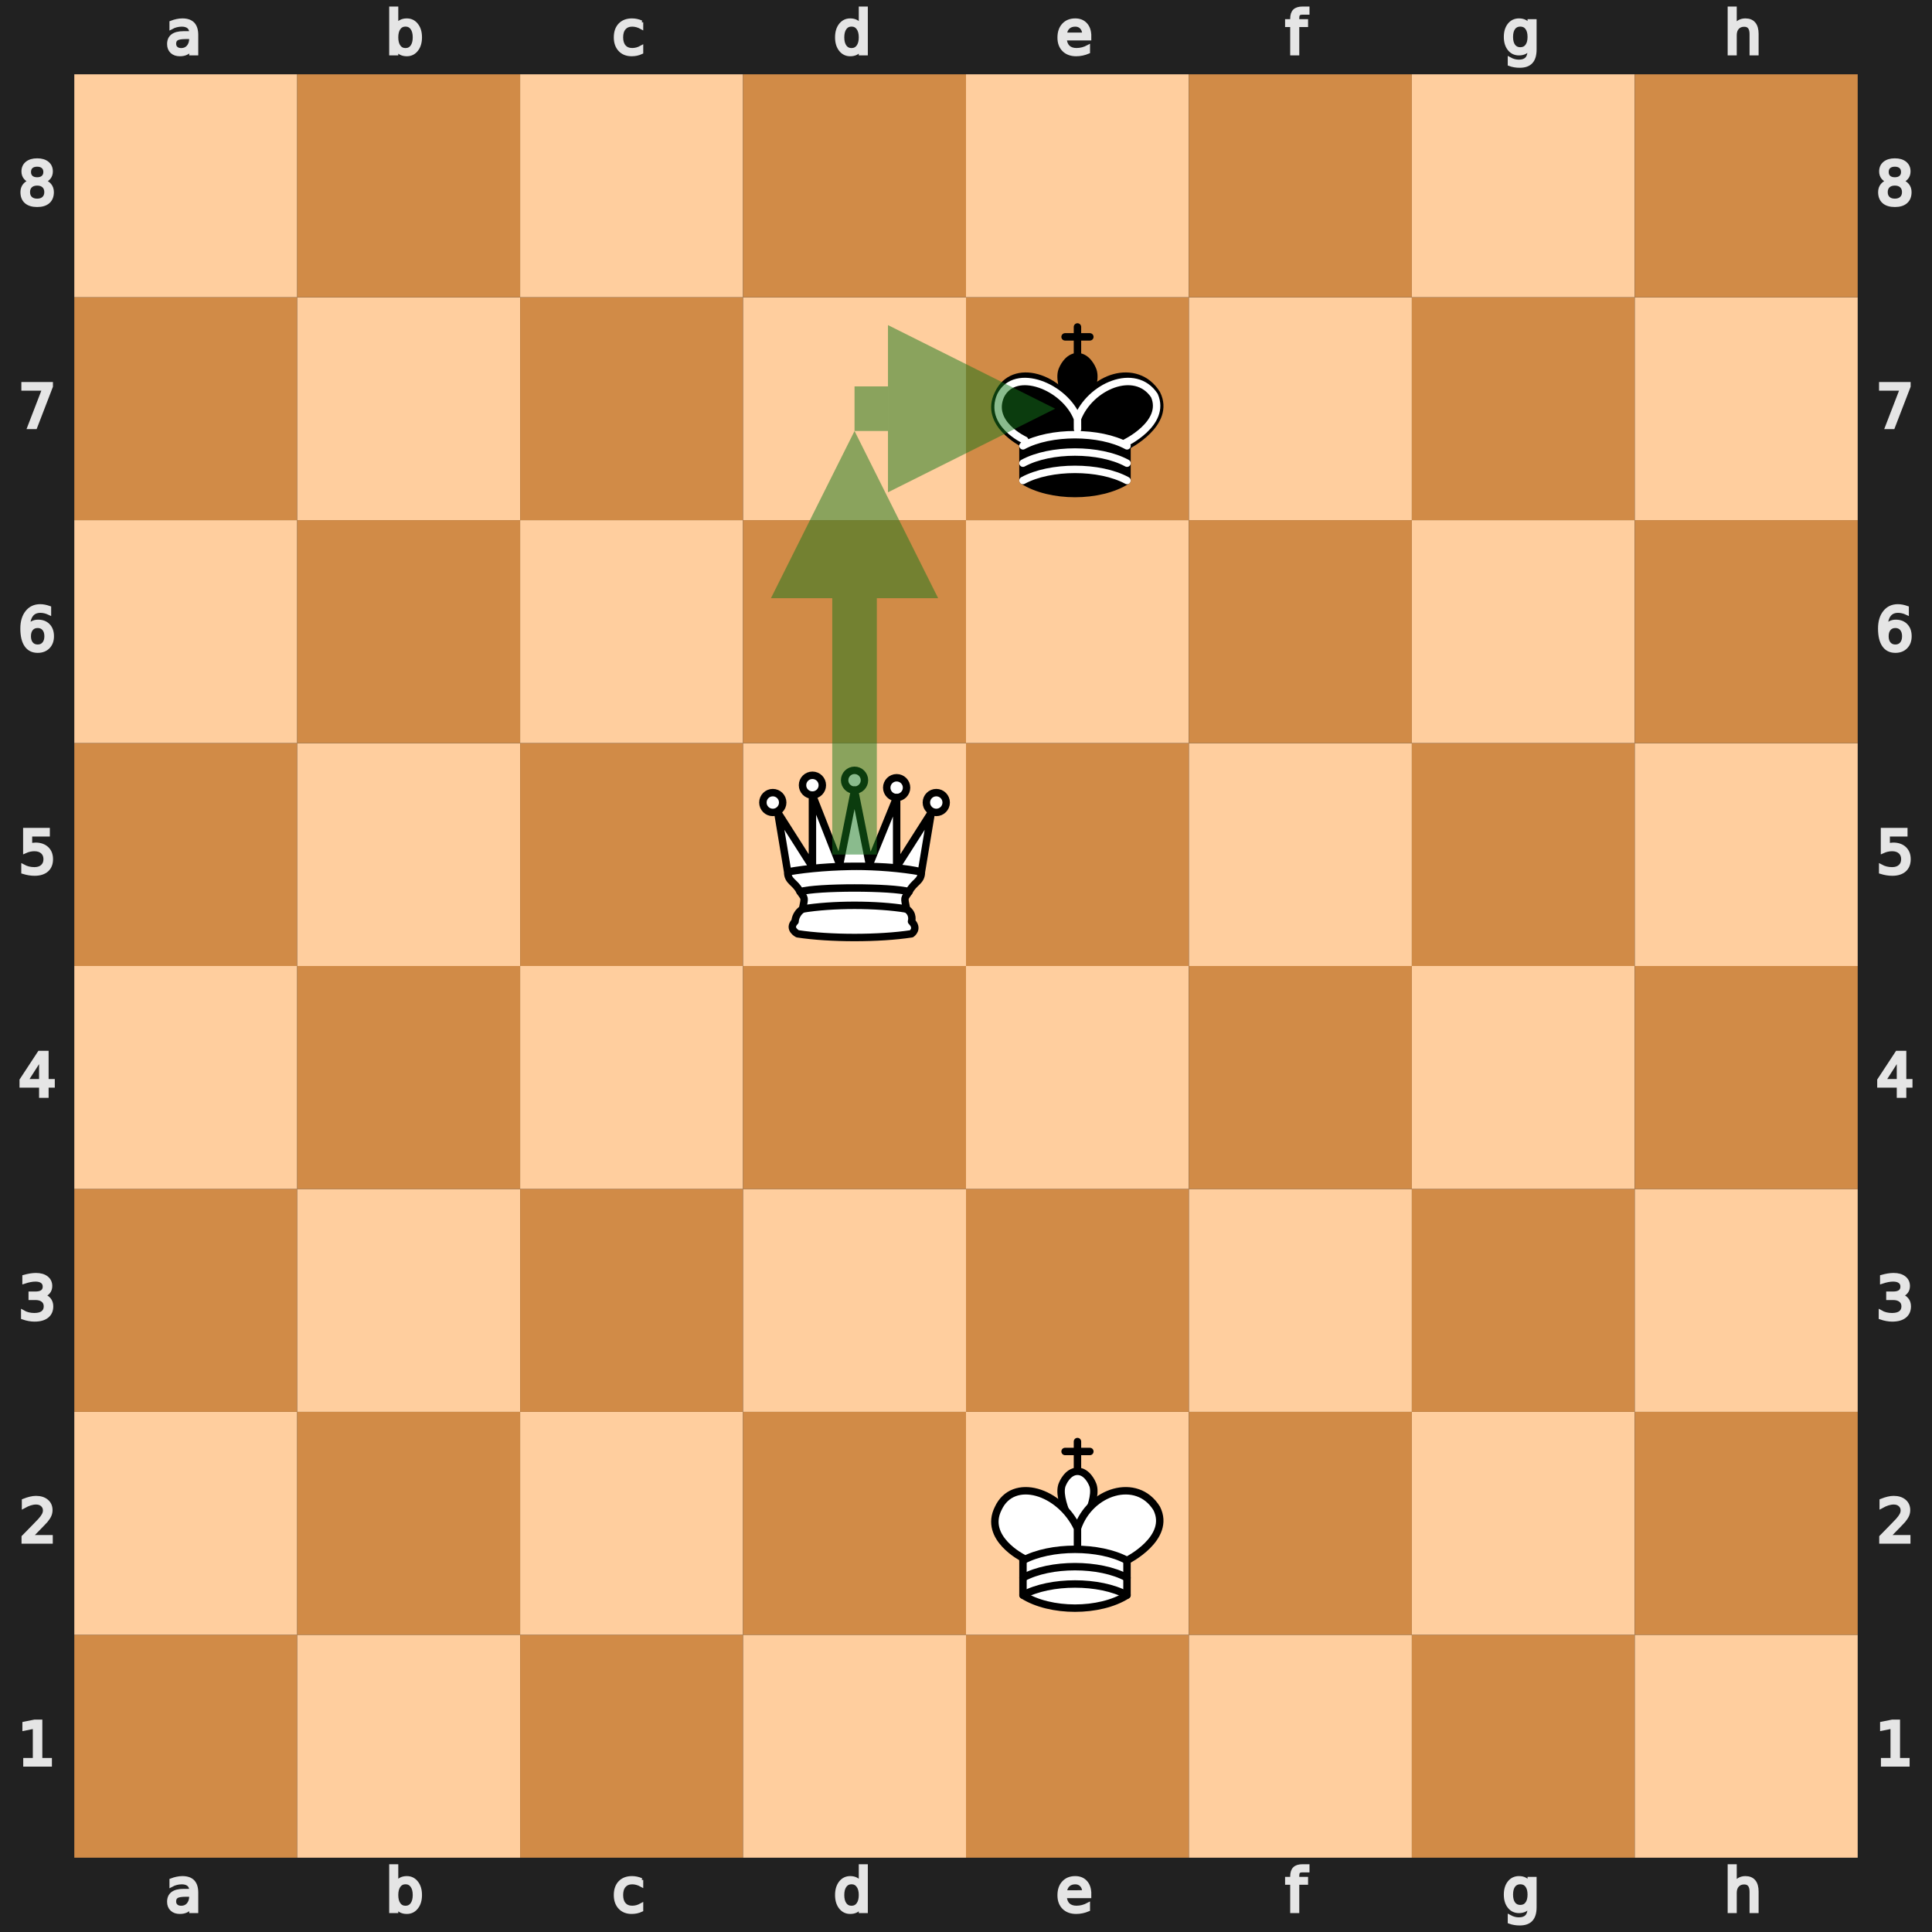
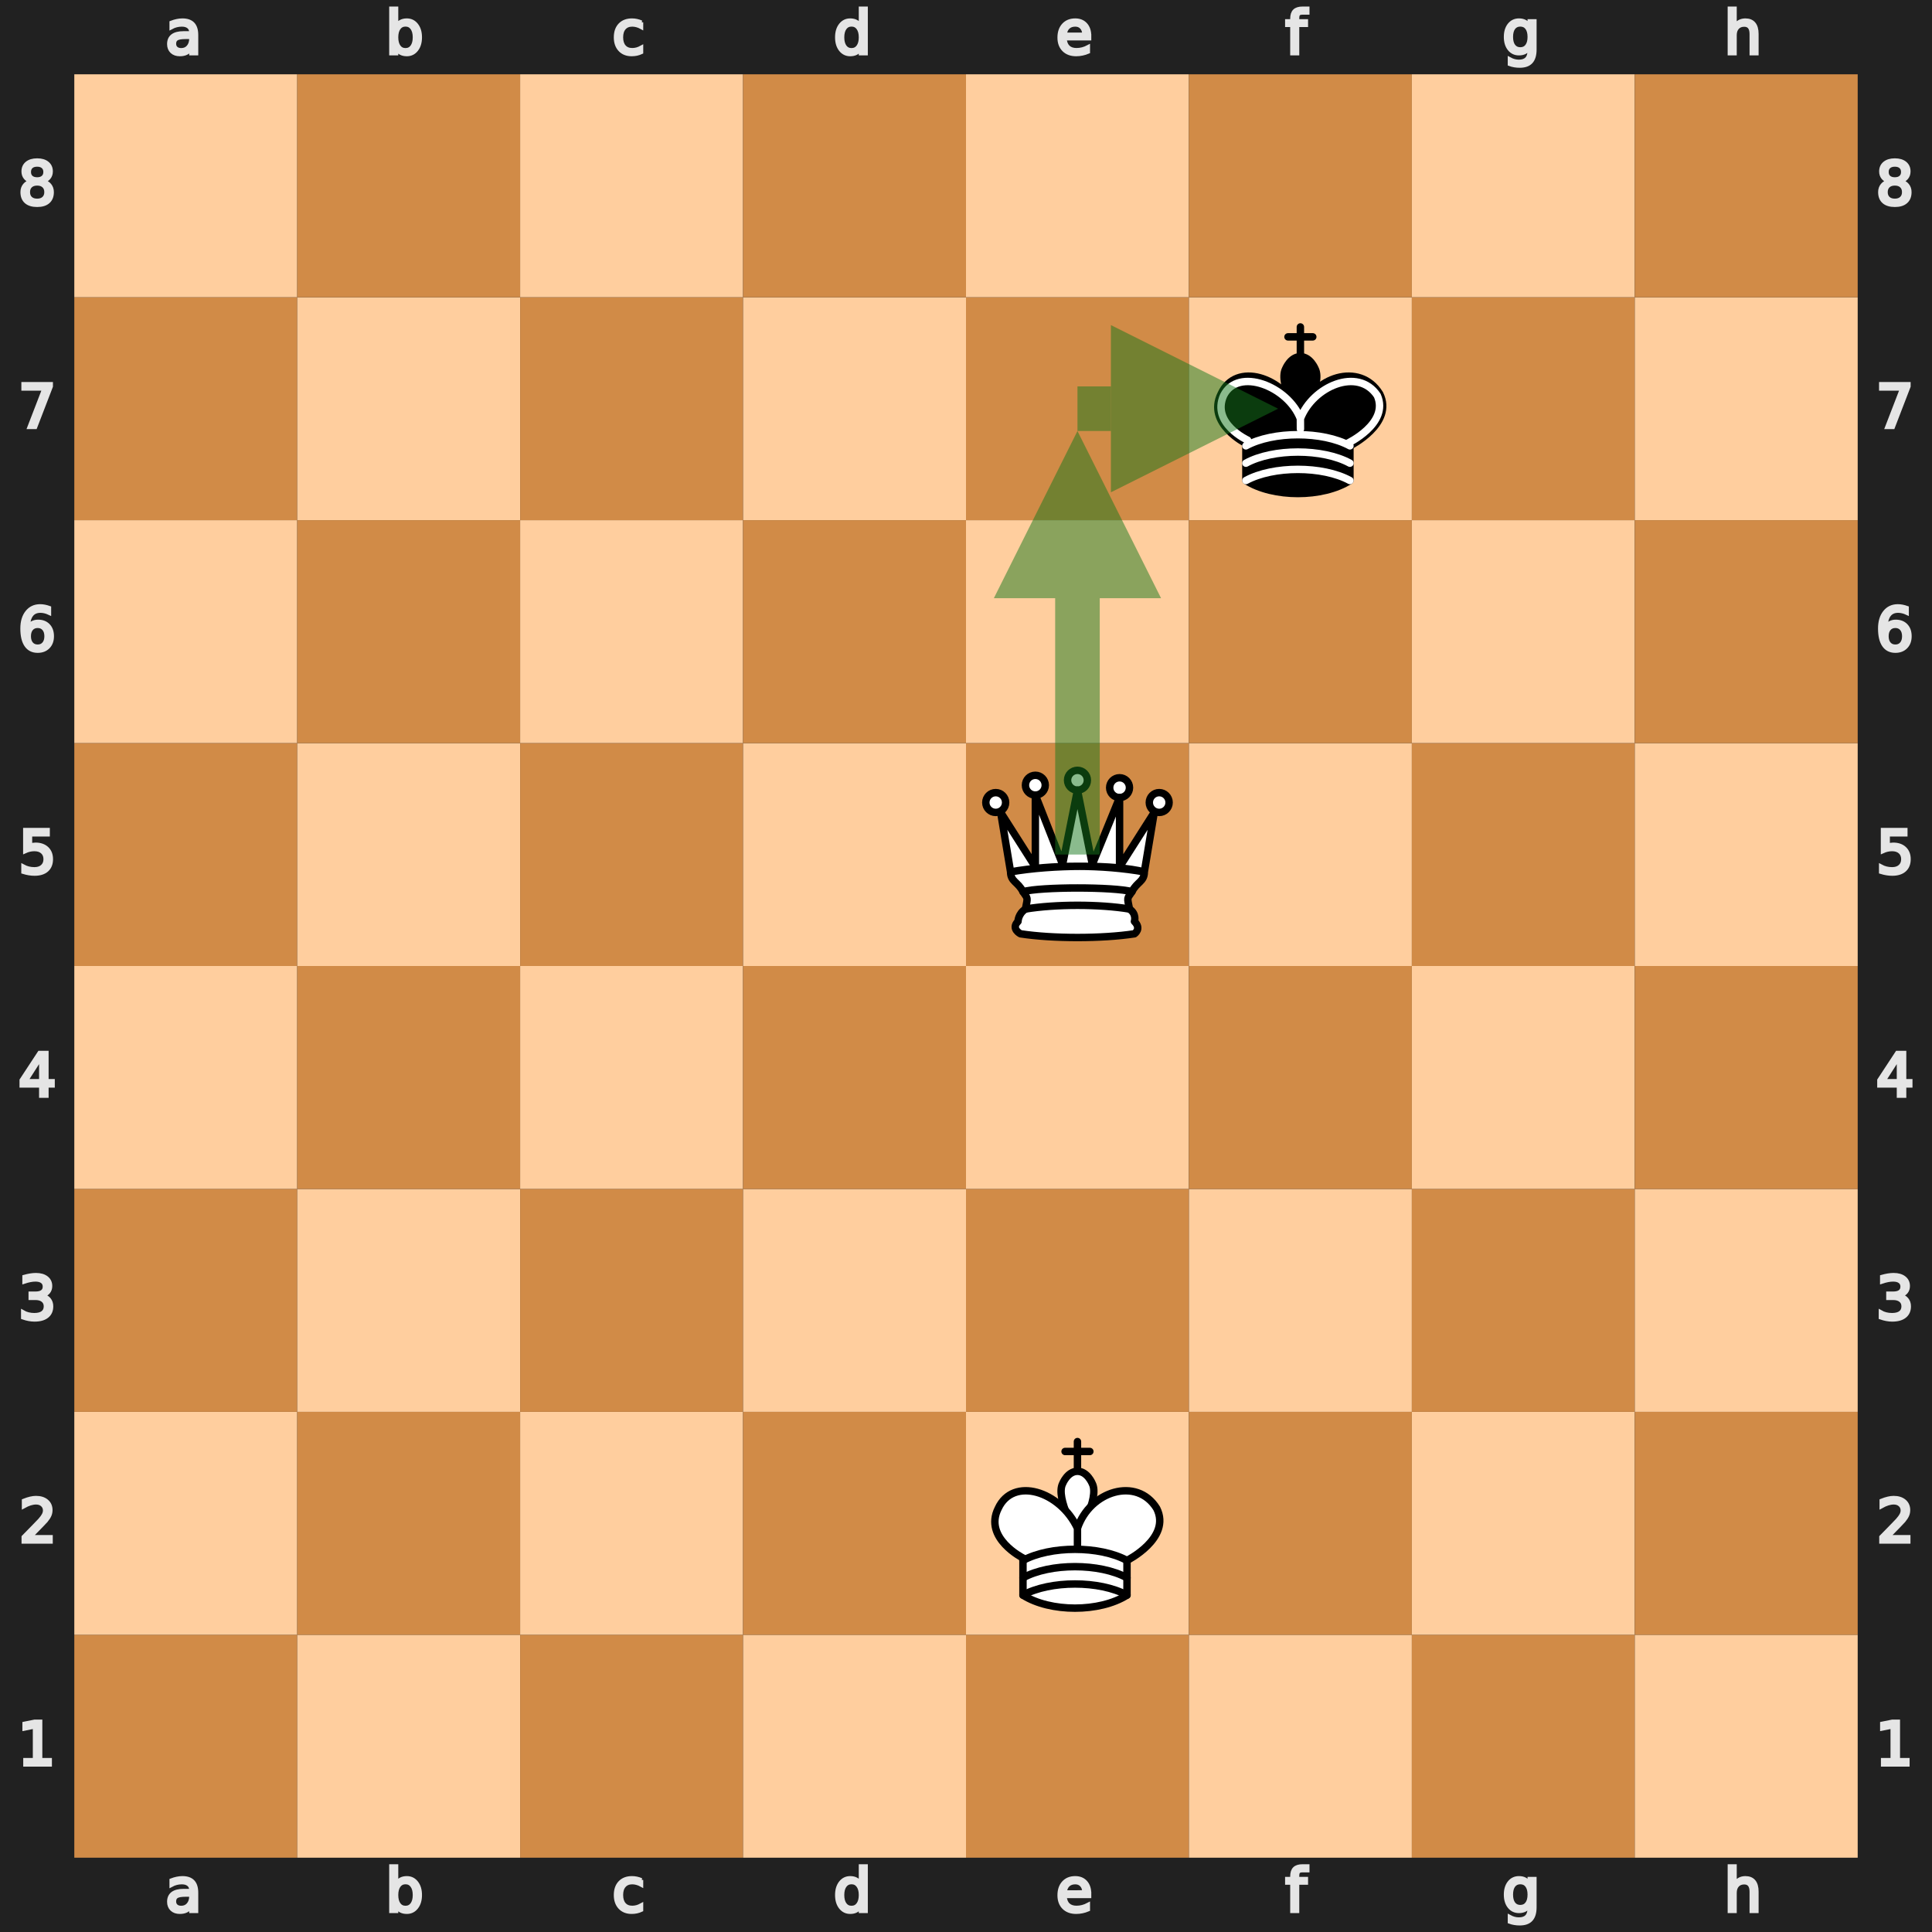
<svg xmlns="http://www.w3.org/2000/svg" xmlns:xlink="http://www.w3.org/1999/xlink" version="1.2" baseProfile="tiny" viewBox="0 0 390 390">
  <defs>
    <g id="white-queen" class="white queen" fill="#fff" fill-rule="evenodd" stroke="#000" stroke-width="1.5" stroke-linecap="round" stroke-linejoin="round">
      <path d="M8 12a2 2 0 1 1-4 0 2 2 0 1 1 4 0zM24.5 7.5a2 2 0 1 1-4 0 2 2 0 1 1 4 0zM41 12a2 2 0 1 1-4 0 2 2 0 1 1 4 0zM16 8.5a2 2 0 1 1-4 0 2 2 0 1 1 4 0zM33 9a2 2 0 1 1-4 0 2 2 0 1 1 4 0z" />
      <path d="M9 26c8.5-1.5 21-1.5 27 0l2-12-7 11V11l-5.5 13.5-3-15-3 15-5.5-14V25L7 14l2 12zM9 26c0 2 1.5 2 2.5 4 1 1.5 1 1 .5 3.5-1.5 1-1.5 2.5-1.5 2.5-1.5 1.5.5 2.5.5 2.5 6.5 1 16.5 1 23 0 0 0 1.5-1 0-2.5 0 0 .5-1.5-1-2.5-.5-2.5-.5-2 .5-3.5 1-2 2.5-2 2.5-4-8.5-1.5-18.5-1.5-27 0z" stroke-linecap="butt" />
      <path d="M11.5 30c3.5-1 18.5-1 22 0M12 33.5c6-1 15-1 21 0" fill="none" />
    </g>
    <g id="white-king" class="white king" fill="none" fill-rule="evenodd" stroke="#000" stroke-width="1.5" stroke-linecap="round" stroke-linejoin="round">
      <path d="M22.5 11.63V6M20 8h5" stroke-linejoin="miter" />
      <path d="M22.5 25s4.5-7.5 3-10.5c0 0-1-2.5-3-2.5s-3 2.5-3 2.5c-1.5 3 3 10.5 3 10.5" fill="#fff" stroke-linecap="butt" stroke-linejoin="miter" />
      <path d="M11.5 37c5.5 3.5 15.5 3.5 21 0v-7s9-4.5 6-10.5c-4-6.5-13.5-3.5-16 4V27v-3.5c-3.5-7.5-13-10.5-16-4-3 6 5 10 5 10V37z" fill="#fff" />
      <path d="M11.5 30c5.5-3 15.5-3 21 0m-21 3.5c5.5-3 15.5-3 21 0m-21 3.5c5.5-3 15.5-3 21 0" />
    </g>
    <g id="black-king" class="black king" fill="none" fill-rule="evenodd" stroke="#000" stroke-width="1.5" stroke-linecap="round" stroke-linejoin="round">
      <path d="M22.5 11.63V6" stroke-linejoin="miter" />
      <path d="M22.5 25s4.5-7.5 3-10.5c0 0-1-2.5-3-2.5s-3 2.5-3 2.5c-1.5 3 3 10.5 3 10.5" fill="#000" stroke-linecap="butt" stroke-linejoin="miter" />
      <path d="M11.5 37c5.5 3.5 15.5 3.5 21 0v-7s9-4.5 6-10.5c-4-6.5-13.5-3.5-16 4V27v-3.5c-3.5-7.5-13-10.5-16-4-3 6 5 10 5 10V37z" fill="#000" />
      <path d="M20 8h5" stroke-linejoin="miter" />
      <path d="M32 29.5s8.5-4 6.03-9.65C34.15 14 25 18 22.5 24.5l.01 2.1-.01-2.1C20 18 9.906 14 6.997 19.85c-2.497 5.65 4.853 9 4.853 9M11.5 30c5.5-3 15.5-3 21 0m-21 3.5c5.5-3 15.5-3 21 0m-21 3.5c5.5-3 15.5-3 21 0" stroke="#fff" />
    </g>
  </defs>
  <rect x="0" y="0" width="390" height="390" fill="#212121" />
  <g transform="translate(20, 0) scale(0.75, 0.75)" fill="#e5e5e5" stroke="#e5e5e5">
    <path d="M23.328 10.016q-1.742 0-2.414.398-.672.398-.672 1.36 0 .765.5 1.218.508.445 1.375.445 1.196 0 1.914-.843.727-.852.727-2.258v-.32zm2.867-.594v4.992h-1.437v-1.328q-.492.797-1.227 1.18-.734.375-1.797.375-1.343 0-2.14-.75-.79-.758-.79-2.024 0-1.476.985-2.226.992-.75 2.953-.75h2.016V8.75q0-.992-.656-1.531-.649-.547-1.829-.547-.75 0-1.46.18-.711.18-1.368.539V6.062q.79-.304 1.532-.453.742-.156 1.445-.156 1.898 0 2.836.984.937.985.937 2.985z" />
  </g>
  <g transform="translate(20, 375) scale(0.75, 0.75)" fill="#e5e5e5" stroke="#e5e5e5">
    <path d="M23.328 10.016q-1.742 0-2.414.398-.672.398-.672 1.36 0 .765.5 1.218.508.445 1.375.445 1.196 0 1.914-.843.727-.852.727-2.258v-.32zm2.867-.594v4.992h-1.437v-1.328q-.492.797-1.227 1.18-.734.375-1.797.375-1.343 0-2.14-.75-.79-.758-.79-2.024 0-1.476.985-2.226.992-.75 2.953-.75h2.016V8.75q0-.992-.656-1.531-.649-.547-1.829-.547-.75 0-1.46.18-.711.18-1.368.539V6.062q.79-.304 1.532-.453.742-.156 1.445-.156 1.898 0 2.836.984.937.985.937 2.985z" />
  </g>
  <g transform="translate(65, 0) scale(0.75, 0.75)" fill="#e5e5e5" stroke="#e5e5e5">
    <path d="M24.922 10.047q0-1.586-.656-2.485-.649-.906-1.79-.906-1.14 0-1.796.906-.649.899-.649 2.485 0 1.586.649 2.492.656.898 1.797.898 1.14 0 1.789-.898.656-.906.656-2.492zm-4.89-3.055q.452-.781 1.14-1.156.695-.383 1.656-.383 1.594 0 2.586 1.266 1 1.265 1 3.328 0 2.062-1 3.328-.992 1.266-2.586 1.266-.96 0-1.656-.375-.688-.383-1.14-1.164v1.312h-1.446V2.258h1.445z" />
  </g>
  <g transform="translate(65, 375) scale(0.75, 0.75)" fill="#e5e5e5" stroke="#e5e5e5">
    <path d="M24.922 10.047q0-1.586-.656-2.485-.649-.906-1.79-.906-1.14 0-1.796.906-.649.899-.649 2.485 0 1.586.649 2.492.656.898 1.797.898 1.14 0 1.789-.898.656-.906.656-2.492zm-4.89-3.055q.452-.781 1.14-1.156.695-.383 1.656-.383 1.594 0 2.586 1.266 1 1.265 1 3.328 0 2.062-1 3.328-.992 1.266-2.586 1.266-.96 0-1.656-.375-.688-.383-1.14-1.164v1.312h-1.446V2.258h1.445z" />
  </g>
  <g transform="translate(110, 0) scale(0.75, 0.75)" fill="#e5e5e5" stroke="#e5e5e5">
    <path d="M25.96 6v1.344q-.608-.336-1.226-.5-.609-.172-1.234-.172-1.398 0-2.172.89-.773.883-.773 2.485 0 1.601.773 2.492.774.883 2.172.883.625 0 1.234-.164.618-.172 1.227-.508v1.328q-.602.281-1.25.422-.64.14-1.367.14-1.977 0-3.14-1.242-1.165-1.242-1.165-3.351 0-2.14 1.172-3.367 1.18-1.227 3.227-1.227.664 0 1.296.14.633.134 1.227.407z" />
  </g>
  <g transform="translate(110, 375) scale(0.75, 0.75)" fill="#e5e5e5" stroke="#e5e5e5">
    <path d="M25.96 6v1.344q-.608-.336-1.226-.5-.609-.172-1.234-.172-1.398 0-2.172.89-.773.883-.773 2.485 0 1.601.773 2.492.774.883 2.172.883.625 0 1.234-.164.618-.172 1.227-.508v1.328q-.602.281-1.25.422-.64.14-1.367.14-1.977 0-3.14-1.242-1.165-1.242-1.165-3.351 0-2.14 1.172-3.367 1.18-1.227 3.227-1.227.664 0 1.296.14.633.134 1.227.407z" />
  </g>
  <g transform="translate(155, 0) scale(0.75, 0.75)" fill="#e5e5e5" stroke="#e5e5e5">
    <path d="M24.973 6.992V2.258h1.437v12.156h-1.437v-1.312q-.453.78-1.149 1.164-.687.375-1.656.375-1.586 0-2.586-1.266-.992-1.266-.992-3.328 0-2.063.992-3.328 1-1.266 2.586-1.266.969 0 1.656.383.696.375 1.149 1.156zm-4.899 3.055q0 1.586.649 2.492.656.898 1.797.898 1.14 0 1.796-.898.657-.906.657-2.492 0-1.586-.657-2.485-.656-.906-1.796-.906-1.141 0-1.797.906-.649.899-.649 2.485z" />
  </g>
  <g transform="translate(155, 375) scale(0.75, 0.75)" fill="#e5e5e5" stroke="#e5e5e5">
    <path d="M24.973 6.992V2.258h1.437v12.156h-1.437v-1.312q-.453.78-1.149 1.164-.687.375-1.656.375-1.586 0-2.586-1.266-.992-1.266-.992-3.328 0-2.063.992-3.328 1-1.266 2.586-1.266.969 0 1.656.383.696.375 1.149 1.156zm-4.899 3.055q0 1.586.649 2.492.656.898 1.797.898 1.14 0 1.796-.898.657-.906.657-2.492 0-1.586-.657-2.485-.656-.906-1.796-.906-1.141 0-1.797.906-.649.899-.649 2.485z" />
  </g>
  <g transform="translate(200, 0) scale(0.75, 0.75)" fill="#e5e5e5" stroke="#e5e5e5">
    <path d="M26.555 9.68v.703h-6.61q.094 1.484.89 2.265.806.774 2.235.774.828 0 1.602-.203.781-.203 1.547-.61v1.36q-.774.328-1.586.5-.813.172-1.649.172-2.093 0-3.32-1.22-1.219-1.218-1.219-3.296 0-2.148 1.157-3.406 1.164-1.266 3.132-1.266 1.766 0 2.79 1.14 1.03 1.134 1.03 3.087zm-1.438-.422q-.015-1.18-.664-1.883-.64-.703-1.703-.703-1.203 0-1.93.68-.718.68-.828 1.914z" />
  </g>
  <g transform="translate(200, 375) scale(0.75, 0.75)" fill="#e5e5e5" stroke="#e5e5e5">
    <path d="M26.555 9.68v.703h-6.61q.094 1.484.89 2.265.806.774 2.235.774.828 0 1.602-.203.781-.203 1.547-.61v1.36q-.774.328-1.586.5-.813.172-1.649.172-2.093 0-3.32-1.22-1.219-1.218-1.219-3.296 0-2.148 1.157-3.406 1.164-1.266 3.132-1.266 1.766 0 2.79 1.14 1.03 1.134 1.03 3.087zm-1.438-.422q-.015-1.18-.664-1.883-.64-.703-1.703-.703-1.203 0-1.93.68-.718.68-.828 1.914z" />
  </g>
  <g transform="translate(245, 0) scale(0.75, 0.75)" fill="#e5e5e5" stroke="#e5e5e5">
    <path d="M25.285 2.258v1.195H23.91q-.773 0-1.078.313-.297.312-.297 1.125v.773h2.367v1.117h-2.367v7.633H21.09V6.781h-1.375V5.664h1.375v-.61q0-1.46.68-2.124.68-.672 2.156-.672z" />
  </g>
  <g transform="translate(245, 375) scale(0.75, 0.75)" fill="#e5e5e5" stroke="#e5e5e5">
    <path d="M25.285 2.258v1.195H23.91q-.773 0-1.078.313-.297.312-.297 1.125v.773h2.367v1.117h-2.367v7.633H21.09V6.781h-1.375V5.664h1.375v-.61q0-1.46.68-2.124.68-.672 2.156-.672z" />
  </g>
  <g transform="translate(290, 0) scale(0.75, 0.75)" fill="#e5e5e5" stroke="#e5e5e5">
    <path d="M24.973 9.937q0-1.562-.649-2.421-.64-.86-1.804-.86-1.157 0-1.805.86-.64.859-.64 2.421 0 1.555.64 2.415.648.859 1.805.859 1.164 0 1.804-.86.649-.859.649-2.414zm1.437 3.391q0 2.234-.992 3.32-.992 1.094-3.04 1.094-.757 0-1.429-.117-.672-.11-1.304-.344v-1.398q.632.344 1.25.508.617.164 1.257.164 1.414 0 2.118-.743.703-.734.703-2.226v-.711q-.446.773-1.141 1.156-.695.383-1.664.383-1.61 0-2.594-1.227-.984-1.226-.984-3.25 0-2.03.984-3.257.985-1.227 2.594-1.227.969 0 1.664.383t1.14 1.156V5.664h1.438z" />
  </g>
  <g transform="translate(290, 375) scale(0.75, 0.75)" fill="#e5e5e5" stroke="#e5e5e5">
    <path d="M24.973 9.937q0-1.562-.649-2.421-.64-.86-1.804-.86-1.157 0-1.805.86-.64.859-.64 2.421 0 1.555.64 2.415.648.859 1.805.859 1.164 0 1.804-.86.649-.859.649-2.414zm1.437 3.391q0 2.234-.992 3.32-.992 1.094-3.04 1.094-.757 0-1.429-.117-.672-.11-1.304-.344v-1.398q.632.344 1.25.508.617.164 1.257.164 1.414 0 2.118-.743.703-.734.703-2.226v-.711q-.446.773-1.141 1.156-.695.383-1.664.383-1.61 0-2.594-1.227-.984-1.226-.984-3.25 0-2.03.984-3.257.985-1.227 2.594-1.227.969 0 1.664.383t1.14 1.156V5.664h1.438z" />
  </g>
  <g transform="translate(335, 0) scale(0.75, 0.75)" fill="#e5e5e5" stroke="#e5e5e5">
    <path d="M26.164 9.133v5.281h-1.437V9.18q0-1.243-.485-1.86-.484-.617-1.453-.617-1.164 0-1.836.742-.672.742-.672 2.024v4.945h-1.445V2.258h1.445v4.765q.516-.789 1.211-1.18.703-.39 1.617-.39 1.508 0 2.282.938.773.93.773 2.742z" />
  </g>
  <g transform="translate(335, 375) scale(0.75, 0.75)" fill="#e5e5e5" stroke="#e5e5e5">
    <path d="M26.164 9.133v5.281h-1.437V9.18q0-1.243-.485-1.86-.484-.617-1.453-.617-1.164 0-1.836.742-.672.742-.672 2.024v4.945h-1.445V2.258h1.445v4.765q.516-.789 1.211-1.18.703-.39 1.617-.39 1.508 0 2.282.938.773.93.773 2.742z" />
  </g>
  <g transform="translate(0, 335) scale(0.75, 0.75)" fill="#e5e5e5" stroke="#e5e5e5">
    <path d="M6.754 26.996h2.578v-8.898l-2.805.562v-1.437l2.79-.563h1.578v10.336h2.578v1.328h-6.72z" />
  </g>
  <g transform="translate(375, 335) scale(0.75, 0.75)" fill="#e5e5e5" stroke="#e5e5e5">
    <path d="M6.754 26.996h2.578v-8.898l-2.805.562v-1.437l2.79-.563h1.578v10.336h2.578v1.328h-6.72z" />
  </g>
  <g transform="translate(0, 290) scale(0.75, 0.75)" fill="#e5e5e5" stroke="#e5e5e5">
    <path d="M8.195 26.996h5.508v1.328H6.297v-1.328q.898-.93 2.445-2.492 1.555-1.57 1.953-2.024.758-.851 1.055-1.437.305-.594.305-1.164 0-.93-.657-1.516-.648-.586-1.695-.586-.742 0-1.57.258-.82.258-1.758.781v-1.593q.953-.383 1.781-.578.828-.196 1.516-.196 1.812 0 2.89.906 1.079.907 1.079 2.422 0 .72-.274 1.368-.265.64-.976 1.515-.196.227-1.243 1.313-1.046 1.078-2.953 3.023z" />
  </g>
  <g transform="translate(375, 290) scale(0.75, 0.75)" fill="#e5e5e5" stroke="#e5e5e5">
    <path d="M8.195 26.996h5.508v1.328H6.297v-1.328q.898-.93 2.445-2.492 1.555-1.57 1.953-2.024.758-.851 1.055-1.437.305-.594.305-1.164 0-.93-.657-1.516-.648-.586-1.695-.586-.742 0-1.57.258-.82.258-1.758.781v-1.593q.953-.383 1.781-.578.828-.196 1.516-.196 1.812 0 2.89.906 1.079.907 1.079 2.422 0 .72-.274 1.368-.265.64-.976 1.515-.196.227-1.243 1.313-1.046 1.078-2.953 3.023z" />
  </g>
  <g transform="translate(0, 245) scale(0.75, 0.75)" fill="#e5e5e5" stroke="#e5e5e5">
    <path d="M11.434 22.035q1.132.242 1.765 1.008.64.766.64 1.89 0 1.727-1.187 2.672-1.187.946-3.375.946-.734 0-1.515-.149-.774-.14-1.602-.43V26.45q.656.383 1.438.578.78.196 1.632.196 1.485 0 2.258-.586.782-.586.782-1.703 0-1.032-.727-1.61-.719-.586-2.008-.586h-1.36v-1.297h1.423q1.164 0 1.78-.46.618-.47.618-1.344 0-.899-.64-1.375-.633-.485-1.82-.485-.65 0-1.391.141-.743.14-1.633.437V16.95q.898-.25 1.68-.375.788-.125 1.484-.125 1.797 0 2.844.82 1.046.813 1.046 2.204 0 .968-.554 1.64-.555.664-1.578.922z" />
  </g>
  <g transform="translate(375, 245) scale(0.75, 0.75)" fill="#e5e5e5" stroke="#e5e5e5">
    <path d="M11.434 22.035q1.132.242 1.765 1.008.64.766.64 1.89 0 1.727-1.187 2.672-1.187.946-3.375.946-.734 0-1.515-.149-.774-.14-1.602-.43V26.45q.656.383 1.438.578.78.196 1.632.196 1.485 0 2.258-.586.782-.586.782-1.703 0-1.032-.727-1.61-.719-.586-2.008-.586h-1.36v-1.297h1.423q1.164 0 1.78-.46.618-.47.618-1.344 0-.899-.64-1.375-.633-.485-1.82-.485-.65 0-1.391.141-.743.14-1.633.437V16.95q.898-.25 1.68-.375.788-.125 1.484-.125 1.797 0 2.844.82 1.046.813 1.046 2.204 0 .968-.554 1.64-.555.664-1.578.922z" />
  </g>
  <g transform="translate(0, 200) scale(0.75, 0.75)" fill="#e5e5e5" stroke="#e5e5e5">
    <path d="M11.016 18.035L7.03 24.262h3.985zm-.414-1.375h1.984v7.602h1.664v1.312h-1.664v2.75h-1.57v-2.75H5.75v-1.523z" />
  </g>
  <g transform="translate(375, 200) scale(0.75, 0.75)" fill="#e5e5e5" stroke="#e5e5e5">
    <path d="M11.016 18.035L7.03 24.262h3.985zm-.414-1.375h1.984v7.602h1.664v1.312h-1.664v2.75h-1.57v-2.75H5.75v-1.523z" />
  </g>
  <g transform="translate(0, 155) scale(0.75, 0.75)" fill="#e5e5e5" stroke="#e5e5e5">
    <path d="M6.719 16.66h6.195v1.328h-4.75v2.86q.344-.118.688-.172.343-.063.687-.063 1.953 0 3.094 1.07 1.14 1.07 1.14 2.899 0 1.883-1.171 2.93-1.172 1.039-3.305 1.039-.735 0-1.5-.125-.758-.125-1.57-.375v-1.586q.703.383 1.453.57.75.188 1.586.188 1.351 0 2.14-.711.79-.711.79-1.93 0-1.219-.79-1.93-.789-.71-2.14-.71-.633 0-1.266.14-.625.14-1.281.438z" />
  </g>
  <g transform="translate(375, 155) scale(0.75, 0.75)" fill="#e5e5e5" stroke="#e5e5e5">
    <path d="M6.719 16.66h6.195v1.328h-4.75v2.86q.344-.118.688-.172.343-.063.687-.063 1.953 0 3.094 1.07 1.14 1.07 1.14 2.899 0 1.883-1.171 2.93-1.172 1.039-3.305 1.039-.735 0-1.5-.125-.758-.125-1.57-.375v-1.586q.703.383 1.453.57.75.188 1.586.188 1.351 0 2.14-.711.79-.711.79-1.93 0-1.219-.79-1.93-.789-.71-2.14-.71-.633 0-1.266.14-.625.14-1.281.438z" />
  </g>
  <g transform="translate(0, 110) scale(0.75, 0.75)" fill="#e5e5e5" stroke="#e5e5e5">
    <path d="M10.137 21.863q-1.063 0-1.688.727-.617.726-.617 1.992 0 1.258.617 1.992.625.727 1.688.727 1.062 0 1.68-.727.624-.734.624-1.992 0-1.266-.625-1.992-.617-.727-1.68-.727zm3.133-4.945v1.437q-.594-.28-1.204-.43-.601-.148-1.195-.148-1.562 0-2.39 1.055-.82 1.055-.938 3.188.46-.68 1.156-1.04.696-.367 1.531-.367 1.758 0 2.774 1.07 1.023 1.063 1.023 2.899 0 1.797-1.062 2.883-1.063 1.086-2.828 1.086-2.024 0-3.094-1.547-1.07-1.555-1.07-4.5 0-2.766 1.312-4.406 1.313-1.649 3.524-1.649.593 0 1.195.117.61.118 1.266.352z" />
  </g>
  <g transform="translate(375, 110) scale(0.75, 0.75)" fill="#e5e5e5" stroke="#e5e5e5">
    <path d="M10.137 21.863q-1.063 0-1.688.727-.617.726-.617 1.992 0 1.258.617 1.992.625.727 1.688.727 1.062 0 1.68-.727.624-.734.624-1.992 0-1.266-.625-1.992-.617-.727-1.68-.727zm3.133-4.945v1.437q-.594-.28-1.204-.43-.601-.148-1.195-.148-1.562 0-2.39 1.055-.82 1.055-.938 3.188.46-.68 1.156-1.04.696-.367 1.531-.367 1.758 0 2.774 1.07 1.023 1.063 1.023 2.899 0 1.797-1.062 2.883-1.063 1.086-2.828 1.086-2.024 0-3.094-1.547-1.07-1.555-1.07-4.5 0-2.766 1.312-4.406 1.313-1.649 3.524-1.649.593 0 1.195.117.61.118 1.266.352z" />
  </g>
  <g transform="translate(0, 65) scale(0.75, 0.75)" fill="#e5e5e5" stroke="#e5e5e5">
    <path d="M6.25 16.66h7.5v.672L9.516 28.324H7.867l3.985-10.336H6.25z" />
  </g>
  <g transform="translate(375, 65) scale(0.75, 0.75)" fill="#e5e5e5" stroke="#e5e5e5">
    <path d="M6.25 16.66h7.5v.672L9.516 28.324H7.867l3.985-10.336H6.25z" />
  </g>
  <g transform="translate(0, 20) scale(0.75, 0.75)" fill="#e5e5e5" stroke="#e5e5e5">
    <path d="M10 22.785q-1.125 0-1.773.602-.641.601-.641 1.656t.64 1.656q.649.602 1.774.602t1.773-.602q.649-.61.649-1.656 0-1.055-.649-1.656-.64-.602-1.773-.602zm-1.578-.672q-1.016-.25-1.586-.945-.563-.695-.563-1.695 0-1.399.993-2.211 1-.813 2.734-.813 1.742 0 2.734.813.993.812.993 2.21 0 1-.57 1.696-.563.695-1.571.945 1.14.266 1.773 1.04.641.773.641 1.89 0 1.695-1.04 2.602-1.03.906-2.96.906t-2.969-.906Q6 26.738 6 25.043q0-1.117.64-1.89.641-.774 1.782-1.04zm-.578-2.492q0 .906.562 1.414.57.508 1.594.508 1.016 0 1.586-.508.578-.508.578-1.414 0-.906-.578-1.414-.57-.508-1.586-.508-1.023 0-1.594.508-.562.508-.562 1.414z" />
  </g>
  <g transform="translate(375, 20) scale(0.75, 0.75)" fill="#e5e5e5" stroke="#e5e5e5">
    <path d="M10 22.785q-1.125 0-1.773.602-.641.601-.641 1.656t.64 1.656q.649.602 1.774.602t1.773-.602q.649-.61.649-1.656 0-1.055-.649-1.656-.64-.602-1.773-.602zm-1.578-.672q-1.016-.25-1.586-.945-.563-.695-.563-1.695 0-1.399.993-2.211 1-.813 2.734-.813 1.742 0 2.734.813.993.812.993 2.21 0 1-.57 1.696-.563.695-1.571.945 1.14.266 1.773 1.04.641.773.641 1.89 0 1.695-1.04 2.602-1.03.906-2.96.906t-2.969-.906Q6 26.738 6 25.043q0-1.117.64-1.89.641-.774 1.782-1.04zm-.578-2.492q0 .906.562 1.414.57.508 1.594.508 1.016 0 1.586-.508.578-.508.578-1.414 0-.906-.578-1.414-.57-.508-1.586-.508-1.023 0-1.594.508-.562.508-.562 1.414z" />
  </g>
  <rect x="15" y="330" width="45" height="45" class="square dark a1" stroke="none" fill="#d18b47" />
  <rect x="60" y="330" width="45" height="45" class="square light b1" stroke="none" fill="#ffce9e" />
  <rect x="105" y="330" width="45" height="45" class="square dark c1" stroke="none" fill="#d18b47" />
  <rect x="150" y="330" width="45" height="45" class="square light d1" stroke="none" fill="#ffce9e" />
  <rect x="195" y="330" width="45" height="45" class="square dark e1" stroke="none" fill="#d18b47" />
  <rect x="240" y="330" width="45" height="45" class="square light f1" stroke="none" fill="#ffce9e" />
  <rect x="285" y="330" width="45" height="45" class="square dark g1" stroke="none" fill="#d18b47" />
  <rect x="330" y="330" width="45" height="45" class="square light h1" stroke="none" fill="#ffce9e" />
  <rect x="15" y="285" width="45" height="45" class="square light a2" stroke="none" fill="#ffce9e" />
  <rect x="60" y="285" width="45" height="45" class="square dark b2" stroke="none" fill="#d18b47" />
  <rect x="105" y="285" width="45" height="45" class="square light c2" stroke="none" fill="#ffce9e" />
  <rect x="150" y="285" width="45" height="45" class="square dark d2" stroke="none" fill="#d18b47" />
  <rect x="195" y="285" width="45" height="45" class="square light e2" stroke="none" fill="#ffce9e" />
  <rect x="240" y="285" width="45" height="45" class="square dark f2" stroke="none" fill="#d18b47" />
  <rect x="285" y="285" width="45" height="45" class="square light g2" stroke="none" fill="#ffce9e" />
  <rect x="330" y="285" width="45" height="45" class="square dark h2" stroke="none" fill="#d18b47" />
  <rect x="15" y="240" width="45" height="45" class="square dark a3" stroke="none" fill="#d18b47" />
  <rect x="60" y="240" width="45" height="45" class="square light b3" stroke="none" fill="#ffce9e" />
  <rect x="105" y="240" width="45" height="45" class="square dark c3" stroke="none" fill="#d18b47" />
  <rect x="150" y="240" width="45" height="45" class="square light d3" stroke="none" fill="#ffce9e" />
  <rect x="195" y="240" width="45" height="45" class="square dark e3" stroke="none" fill="#d18b47" />
  <rect x="240" y="240" width="45" height="45" class="square light f3" stroke="none" fill="#ffce9e" />
  <rect x="285" y="240" width="45" height="45" class="square dark g3" stroke="none" fill="#d18b47" />
  <rect x="330" y="240" width="45" height="45" class="square light h3" stroke="none" fill="#ffce9e" />
  <rect x="15" y="195" width="45" height="45" class="square light a4" stroke="none" fill="#ffce9e" />
  <rect x="60" y="195" width="45" height="45" class="square dark b4" stroke="none" fill="#d18b47" />
  <rect x="105" y="195" width="45" height="45" class="square light c4" stroke="none" fill="#ffce9e" />
  <rect x="150" y="195" width="45" height="45" class="square dark d4" stroke="none" fill="#d18b47" />
  <rect x="195" y="195" width="45" height="45" class="square light e4" stroke="none" fill="#ffce9e" />
  <rect x="240" y="195" width="45" height="45" class="square dark f4" stroke="none" fill="#d18b47" />
  <rect x="285" y="195" width="45" height="45" class="square light g4" stroke="none" fill="#ffce9e" />
  <rect x="330" y="195" width="45" height="45" class="square dark h4" stroke="none" fill="#d18b47" />
  <rect x="15" y="150" width="45" height="45" class="square dark a5" stroke="none" fill="#d18b47" />
  <rect x="60" y="150" width="45" height="45" class="square light b5" stroke="none" fill="#ffce9e" />
  <rect x="105" y="150" width="45" height="45" class="square dark c5" stroke="none" fill="#d18b47" />
  <rect x="150" y="150" width="45" height="45" class="square light d5" stroke="none" fill="#ffce9e" />
  <rect x="195" y="150" width="45" height="45" class="square dark e5" stroke="none" fill="#d18b47" />
  <rect x="240" y="150" width="45" height="45" class="square light f5" stroke="none" fill="#ffce9e" />
  <rect x="285" y="150" width="45" height="45" class="square dark g5" stroke="none" fill="#d18b47" />
  <rect x="330" y="150" width="45" height="45" class="square light h5" stroke="none" fill="#ffce9e" />
  <rect x="15" y="105" width="45" height="45" class="square light a6" stroke="none" fill="#ffce9e" />
  <rect x="60" y="105" width="45" height="45" class="square dark b6" stroke="none" fill="#d18b47" />
  <rect x="105" y="105" width="45" height="45" class="square light c6" stroke="none" fill="#ffce9e" />
  <rect x="150" y="105" width="45" height="45" class="square dark d6" stroke="none" fill="#d18b47" />
  <rect x="195" y="105" width="45" height="45" class="square light e6" stroke="none" fill="#ffce9e" />
  <rect x="240" y="105" width="45" height="45" class="square dark f6" stroke="none" fill="#d18b47" />
  <rect x="285" y="105" width="45" height="45" class="square light g6" stroke="none" fill="#ffce9e" />
  <rect x="330" y="105" width="45" height="45" class="square dark h6" stroke="none" fill="#d18b47" />
  <rect x="15" y="60" width="45" height="45" class="square dark a7" stroke="none" fill="#d18b47" />
  <rect x="60" y="60" width="45" height="45" class="square light b7" stroke="none" fill="#ffce9e" />
  <rect x="105" y="60" width="45" height="45" class="square dark c7" stroke="none" fill="#d18b47" />
  <rect x="150" y="60" width="45" height="45" class="square light d7" stroke="none" fill="#ffce9e" />
  <rect x="195" y="60" width="45" height="45" class="square dark e7" stroke="none" fill="#d18b47" />
  <rect x="240" y="60" width="45" height="45" class="square light f7" stroke="none" fill="#ffce9e" />
  <rect x="285" y="60" width="45" height="45" class="square dark g7" stroke="none" fill="#d18b47" />
  <rect x="330" y="60" width="45" height="45" class="square light h7" stroke="none" fill="#ffce9e" />
  <rect x="15" y="15" width="45" height="45" class="square light a8" stroke="none" fill="#ffce9e" />
  <rect x="60" y="15" width="45" height="45" class="square dark b8" stroke="none" fill="#d18b47" />
  <rect x="105" y="15" width="45" height="45" class="square light c8" stroke="none" fill="#ffce9e" />
  <rect x="150" y="15" width="45" height="45" class="square dark d8" stroke="none" fill="#d18b47" />
  <rect x="195" y="15" width="45" height="45" class="square light e8" stroke="none" fill="#ffce9e" />
  <rect x="240" y="15" width="45" height="45" class="square dark f8" stroke="none" fill="#d18b47" />
  <rect x="285" y="15" width="45" height="45" class="square light g8" stroke="none" fill="#ffce9e" />
  <rect x="330" y="15" width="45" height="45" class="square dark h8" stroke="none" fill="#d18b47" />
  <use href="#white-king" xlink:href="#white-king" transform="translate(195, 285)" />
-   <use href="#white-queen" xlink:href="#white-queen" transform="translate(150, 150)" />
-   <use href="#black-king" xlink:href="#black-king" transform="translate(195, 60)" />
-   <line x1="172.5" y1="172.5" x2="172.5" y2="120.75" stroke="#15781B" opacity="0.502" stroke-width="9.0" stroke-linecap="butt" class="arrow" />
-   <polygon points="172.5,87.0 155.625,120.75 189.375,120.75" fill="#15781B" opacity="0.502" class="arrow" />
-   <line x1="172.5" y1="82.5" x2="179.25" y2="82.5" stroke="#15781B" opacity="0.502" stroke-width="9.0" stroke-linecap="butt" class="arrow" />
-   <polygon points="213.0,82.5 179.25,65.625 179.25,99.375" fill="#15781B" opacity="0.502" class="arrow" />
+   <use href="#white-queen" xlink:href="#white-queen" transform="translate(195, 150)" />
+   <use href="#black-king" xlink:href="#black-king" transform="translate(240, 60)" />
+   <line x1="217.5" y1="172.5" x2="217.5" y2="120.75" stroke="#15781B" opacity="0.502" stroke-width="9.0" stroke-linecap="butt" class="arrow" />
+   <polygon points="217.5,87.0 200.625,120.75 234.375,120.75" fill="#15781B" opacity="0.502" class="arrow" />
+   <line x1="217.5" y1="82.5" x2="224.25" y2="82.5" stroke="#15781B" opacity="0.502" stroke-width="9.0" stroke-linecap="butt" class="arrow" />
+   <polygon points="258.0,82.5 224.25,65.625 224.25,99.375" fill="#15781B" opacity="0.502" class="arrow" />
</svg>
